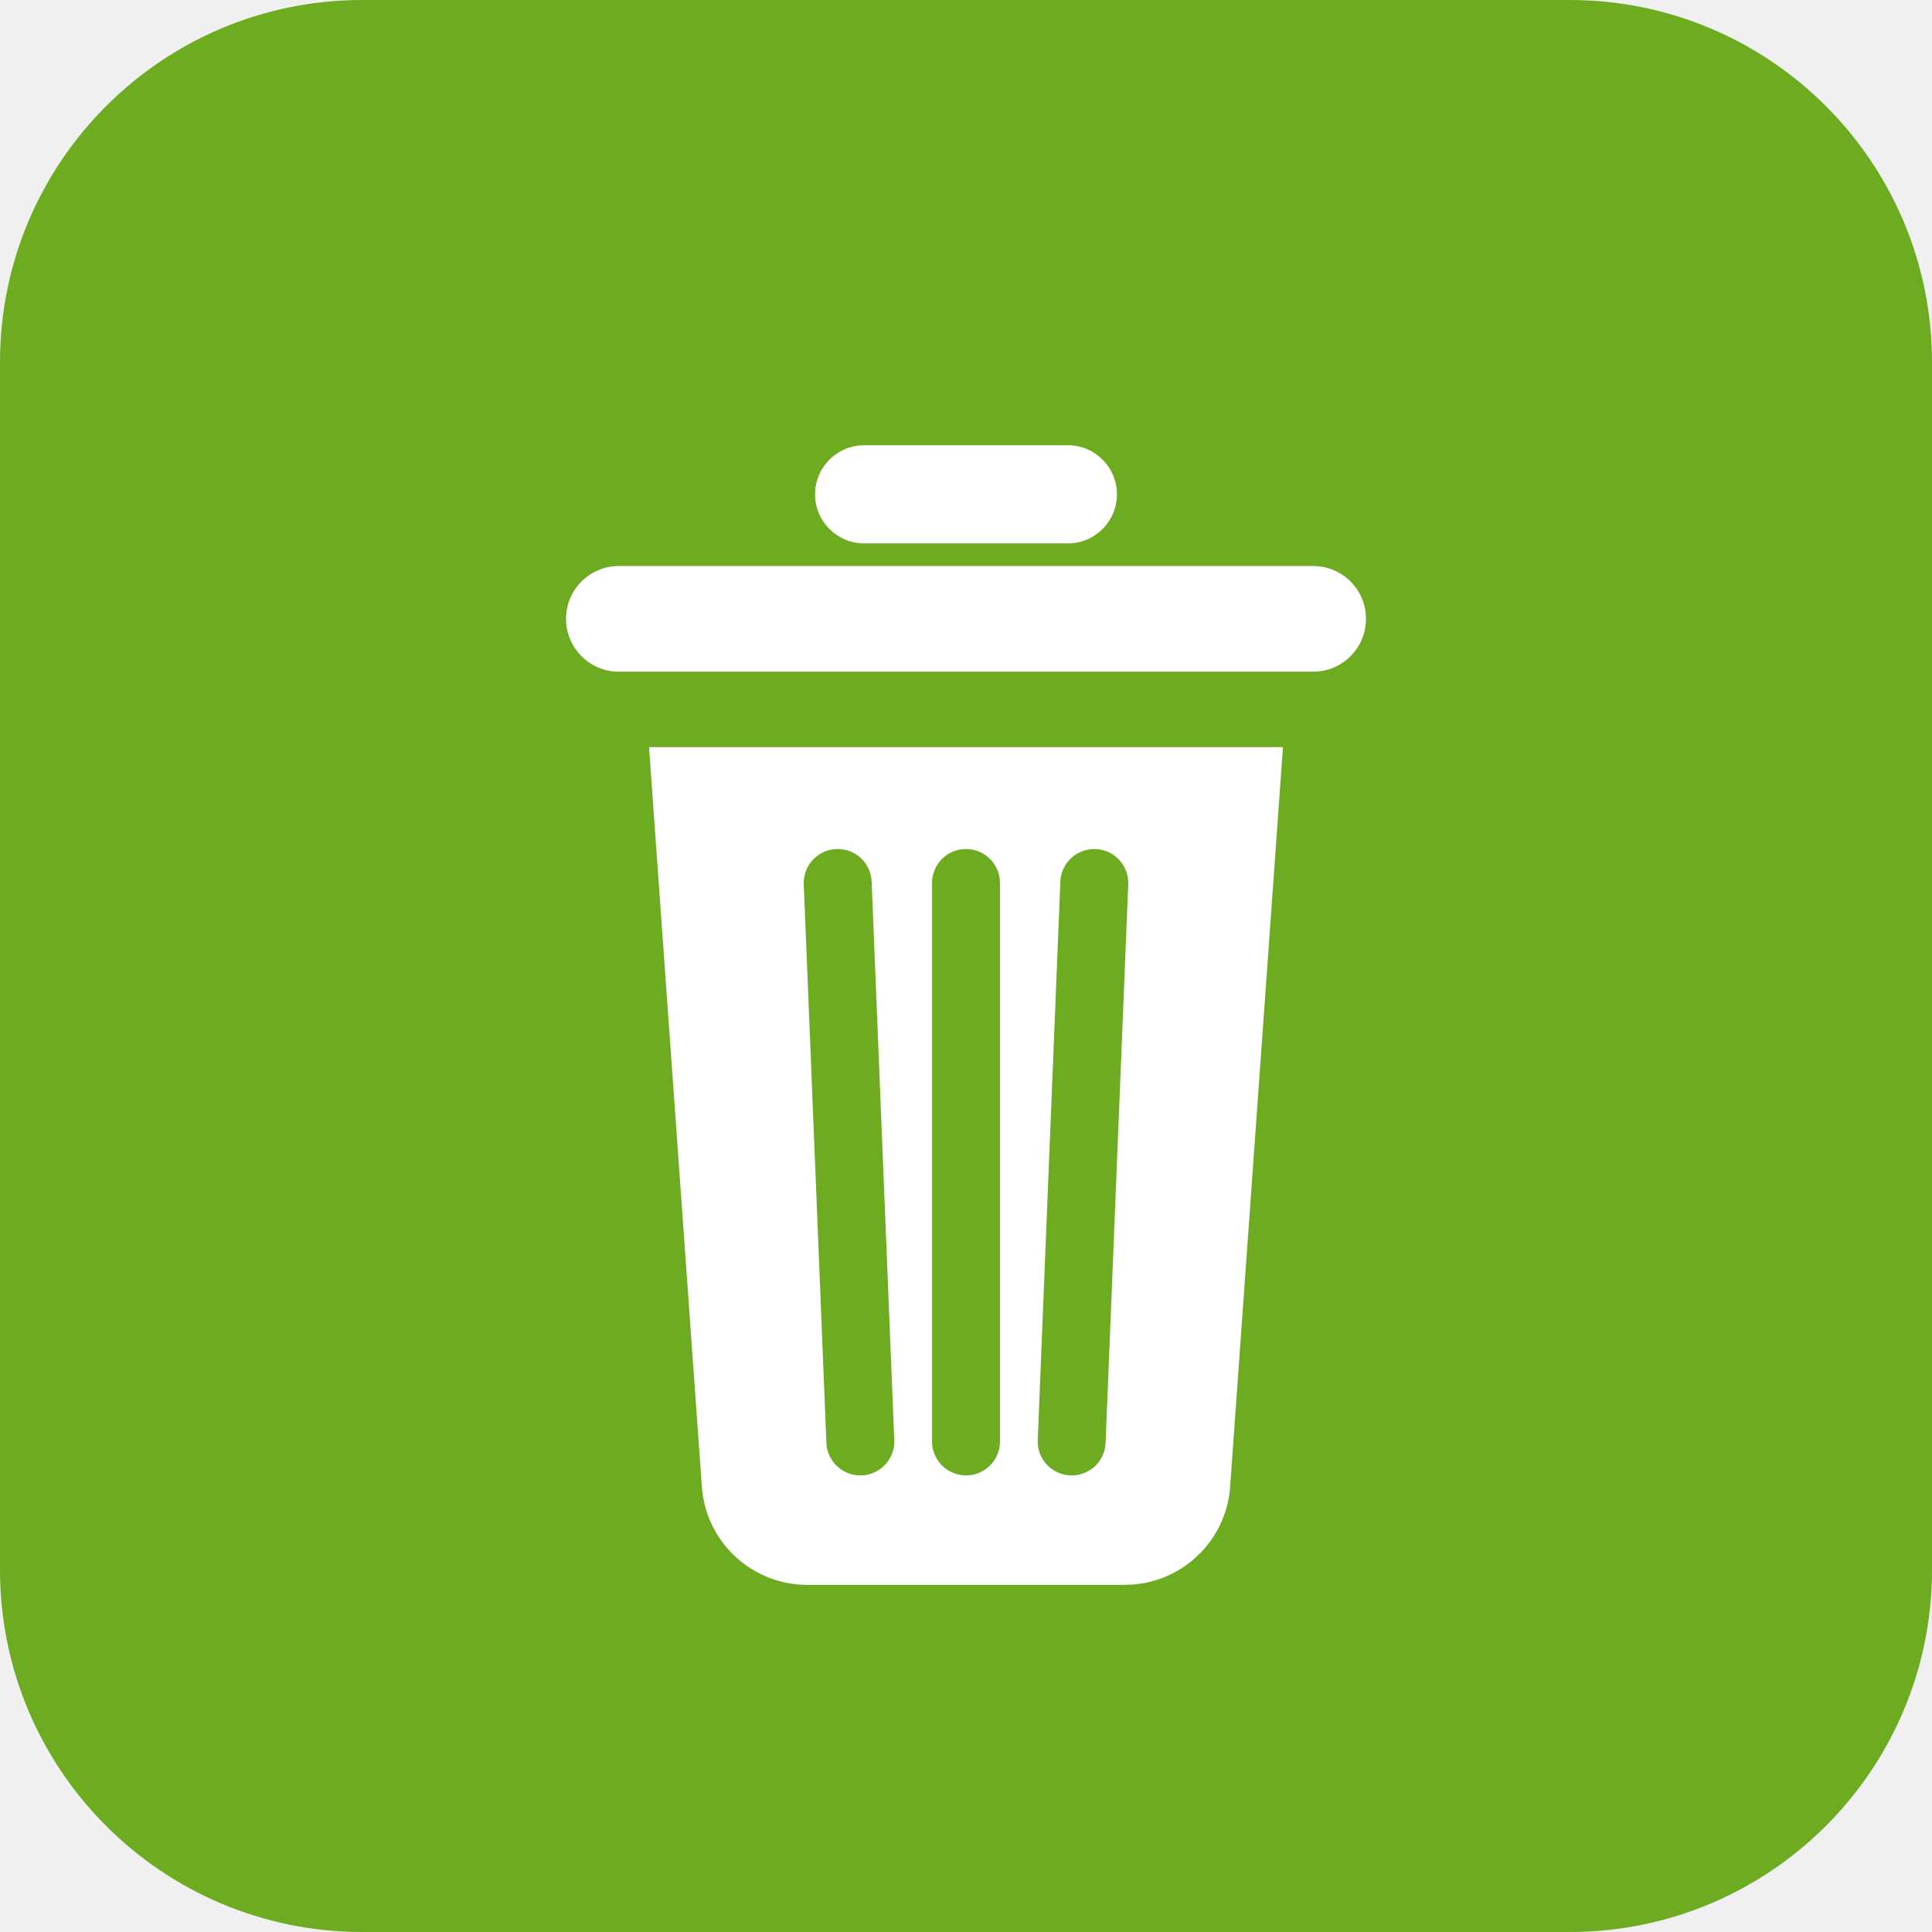
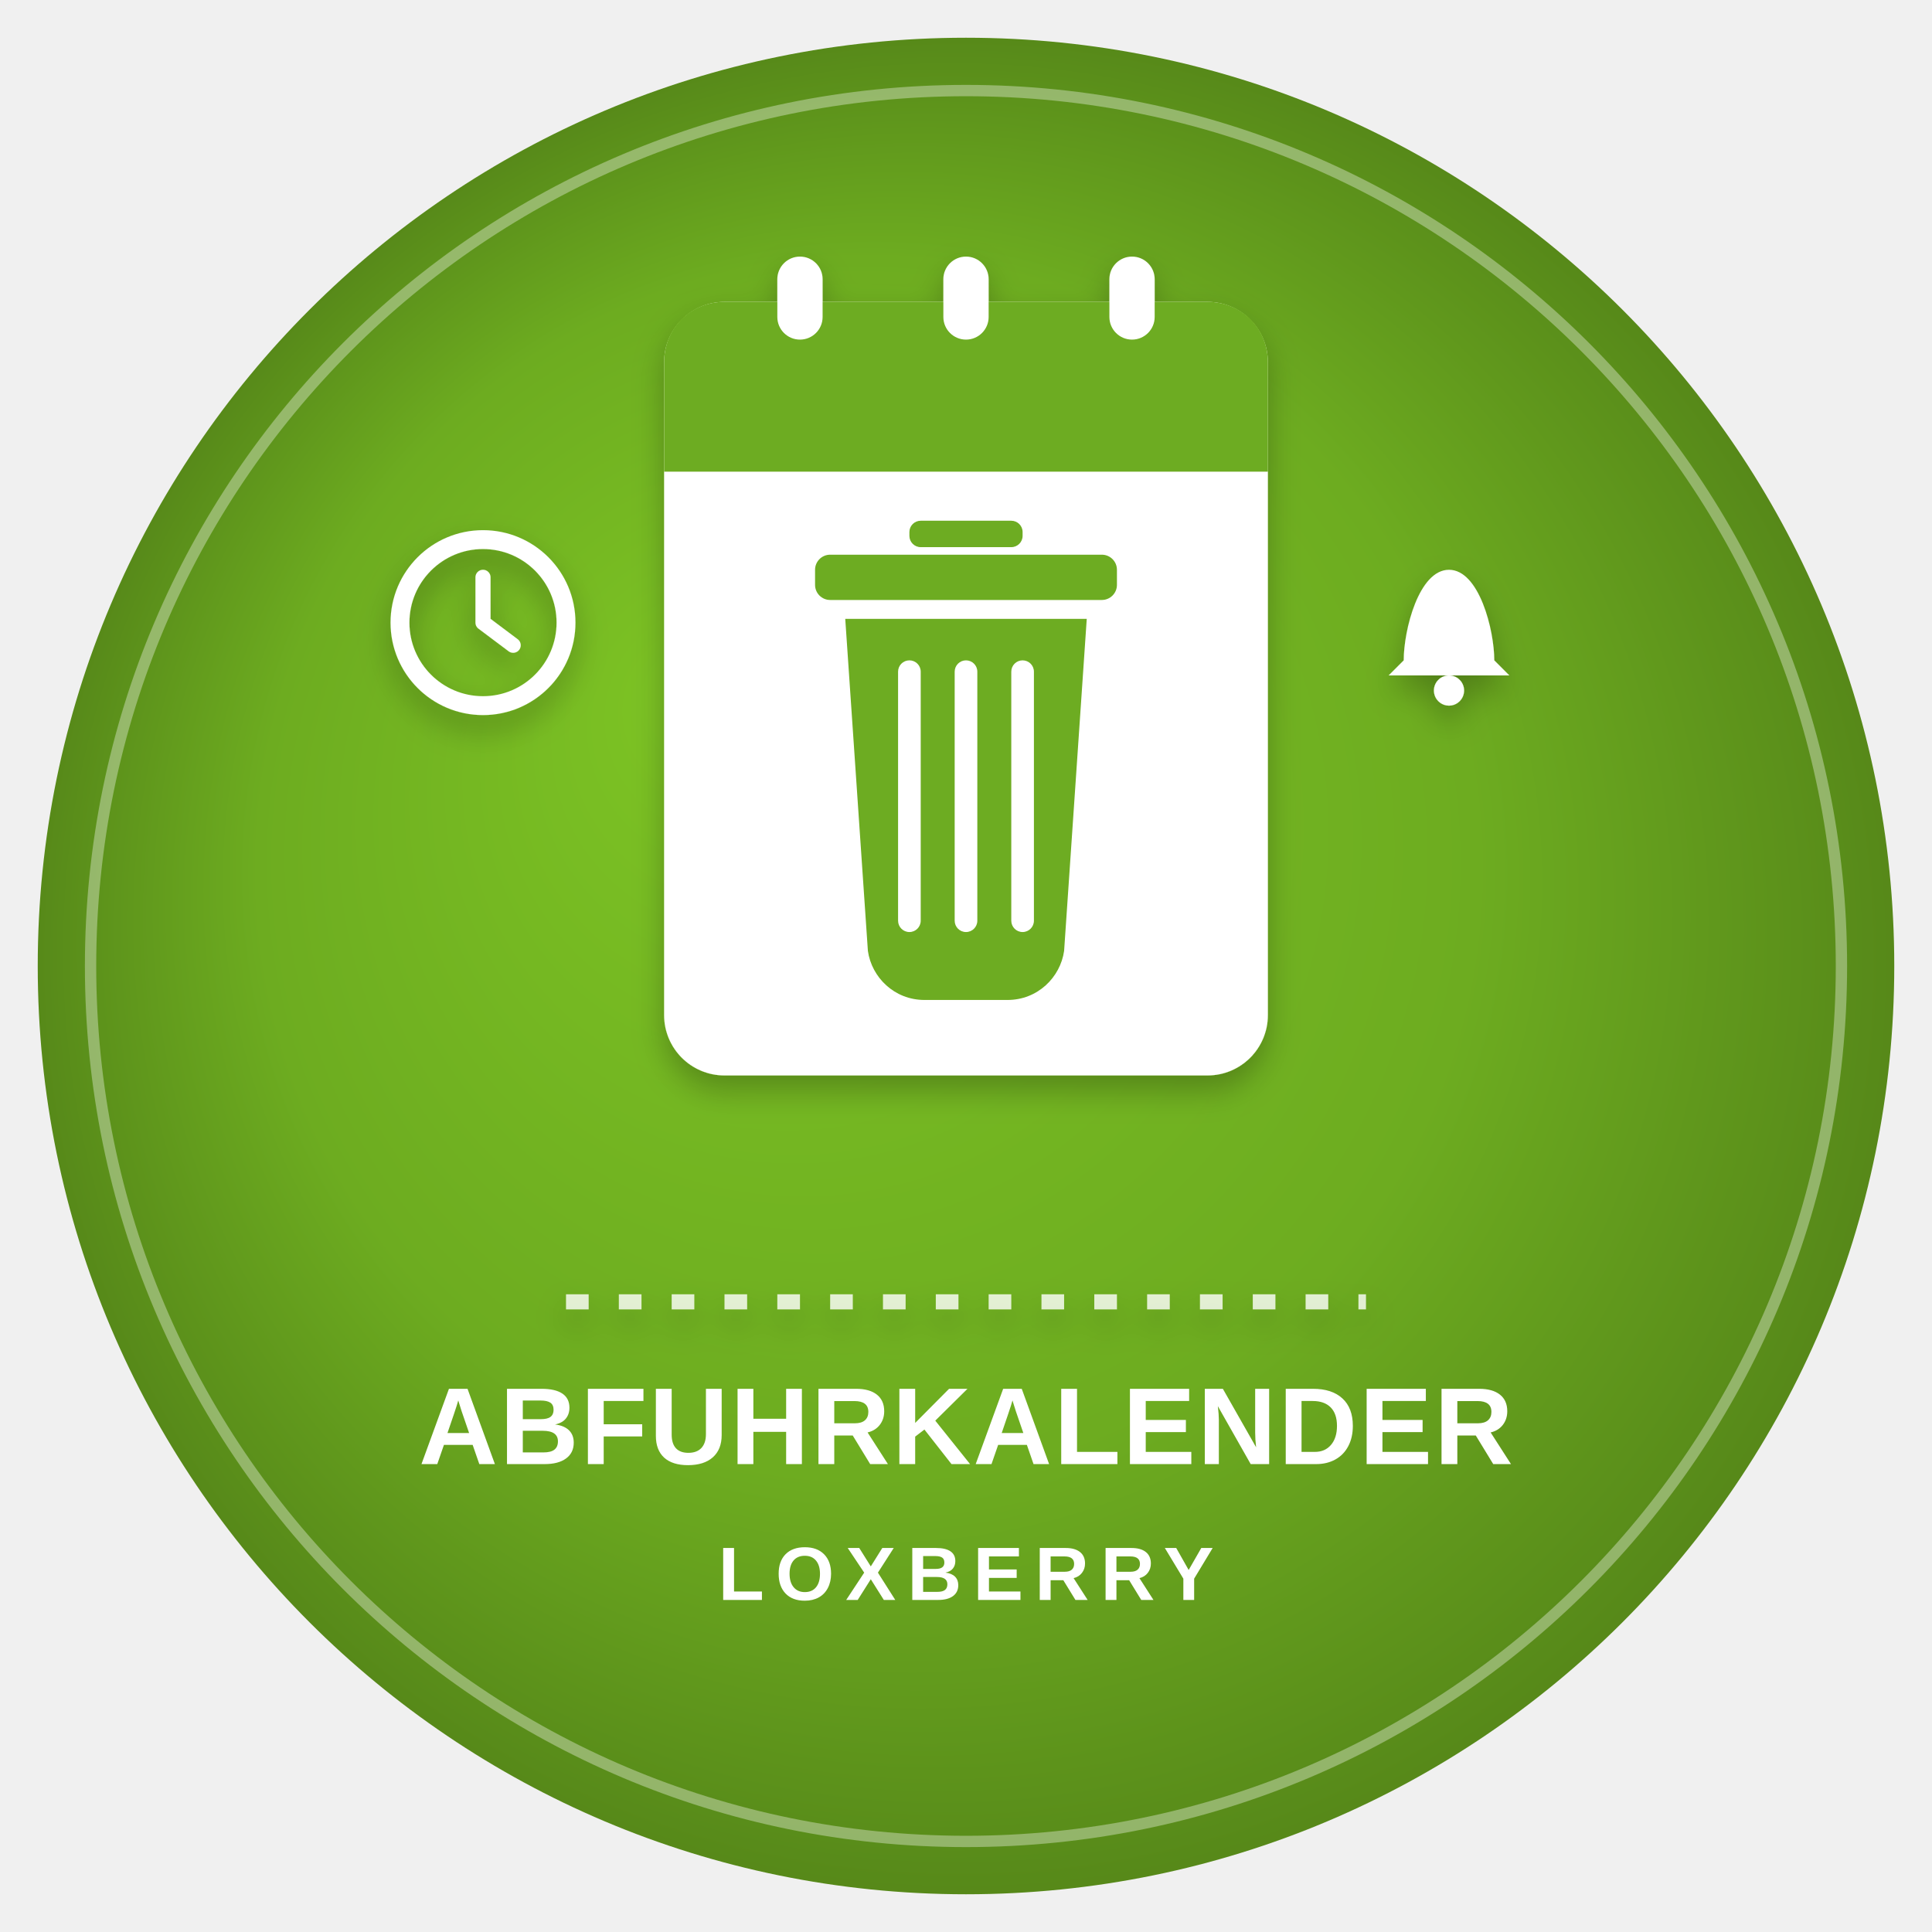
- <svg xmlns="http://www.w3.org/2000/svg" viewBox="0 0 512 512">
-   <rect width="512" height="512" rx="96" fill="#6dac20" />
-   <g fill="#ffffff">
-     <rect x="150" y="150" width="212" height="28" rx="14" />
-     <rect x="216" y="118" width="80" height="26" rx="13" />
-     <path d="M172 198h168l-14 196a28 28 0 0 1-28 26h-84a28 28 0 0 1-28-26z" />
+ <svg xmlns="http://www.w3.org/2000/svg" width="512" height="512" viewBox="0 0 512 512" version="1.1">
+   <defs>
+     <radialGradient id="bg-grad" cx="50%" cy="50%" r="50%" fx="35%" fy="35%">
+       <stop offset="0%" stop-color="#7dc424" />
+       <stop offset="65%" stop-color="#6dac20" />
+       <stop offset="100%" stop-color="#568819" />
+     </radialGradient>
+     <filter id="shadow" x="-10%" y="-10%" width="120%" height="120%">
+       <feDropShadow dx="0" dy="4" stdDeviation="4" flood-color="#000000" flood-opacity="0.25" />
+     </filter>
+   </defs>
+   <circle cx="256" cy="256" r="246" fill="url(#bg-grad)" />
+   <circle cx="256" cy="256" r="232" fill="none" stroke="#ffffff" stroke-opacity="0.35" stroke-width="3" />
+   <g filter="url(#shadow)" fill="#ffffff">
+     <rect x="176" y="80" width="160" height="205" rx="16" fill="#ffffff" />
+     <path d="M 176 96 C 176 87 183 80 192 80 L 320 80 C 329 80 336 87 336 96 L 336 125 L 176 125 Z" fill="#6dac20" />
+     <rect x="206" y="68" width="12" height="22" rx="6" fill="#ffffff" />
+     <rect x="250" y="68" width="12" height="22" rx="6" fill="#ffffff" />
+     <rect x="294" y="68" width="12" height="22" rx="6" fill="#ffffff" />
+     <rect x="241" y="138" width="30" height="7" rx="3" fill="#6dac20" />
+     <rect x="216" y="147" width="80" height="12" rx="4" fill="#6dac20" />
+     <path d="M 224 164 L 230 252 C 231 259 237 265 245 265 L 267 265 C 275 265 281 259 282 252 L 288 164 Z" fill="#6dac20" />
+     <rect x="238" y="175" width="6" height="72" rx="3" fill="#ffffff" />
+     <rect x="253" y="175" width="6" height="72" rx="3" fill="#ffffff" />
+     <rect x="268" y="175" width="6" height="72" rx="3" fill="#ffffff" />
+     <g transform="translate(128, 165)">
+       <circle cx="0" cy="0" r="22" fill="none" stroke="#ffffff" stroke-width="5" />
+       <polyline points="0,-12 0,0 8,6" fill="none" stroke="#ffffff" stroke-width="4" stroke-linecap="round" stroke-linejoin="round" />
+     </g>
+     <g transform="translate(384, 165)">
+       <path d="M -12 10 C -12 2 -8 -14 0 -14 C 8 -14 12 2 12 10 L 16 14 L -16 14 Z" fill="#ffffff" />
+       <circle cx="0" cy="18" r="4" fill="#ffffff" />
+     </g>
+     <path d="M 150 345 L 362 345" stroke="#ffffff" stroke-width="4" stroke-dasharray="6 8" opacity="0.8" />
  </g>
-   <g stroke="#6dac20" stroke-width="18" stroke-linecap="round">
-     <line x1="222" y1="234" x2="228" y2="382" />
-     <line x1="256" y1="234" x2="256" y2="382" />
-     <line x1="290" y1="234" x2="284" y2="382" />
-   </g>
-   <path d="M340 96l60 60-24 24-60-60z" fill="#ffffff" opacity="0" />
+   <text x="256" y="388" text-anchor="middle" fill="#ffffff" font-family="Arial, sans-serif" font-weight="900" font-size="29" letter-spacing="0.5">ABFUHRKALENDER</text>
+   <text x="256" y="424" text-anchor="middle" fill="#ffffff" font-family="Arial, sans-serif" font-weight="bold" font-size="20" letter-spacing="3">LOXBERRY</text>
</svg>
